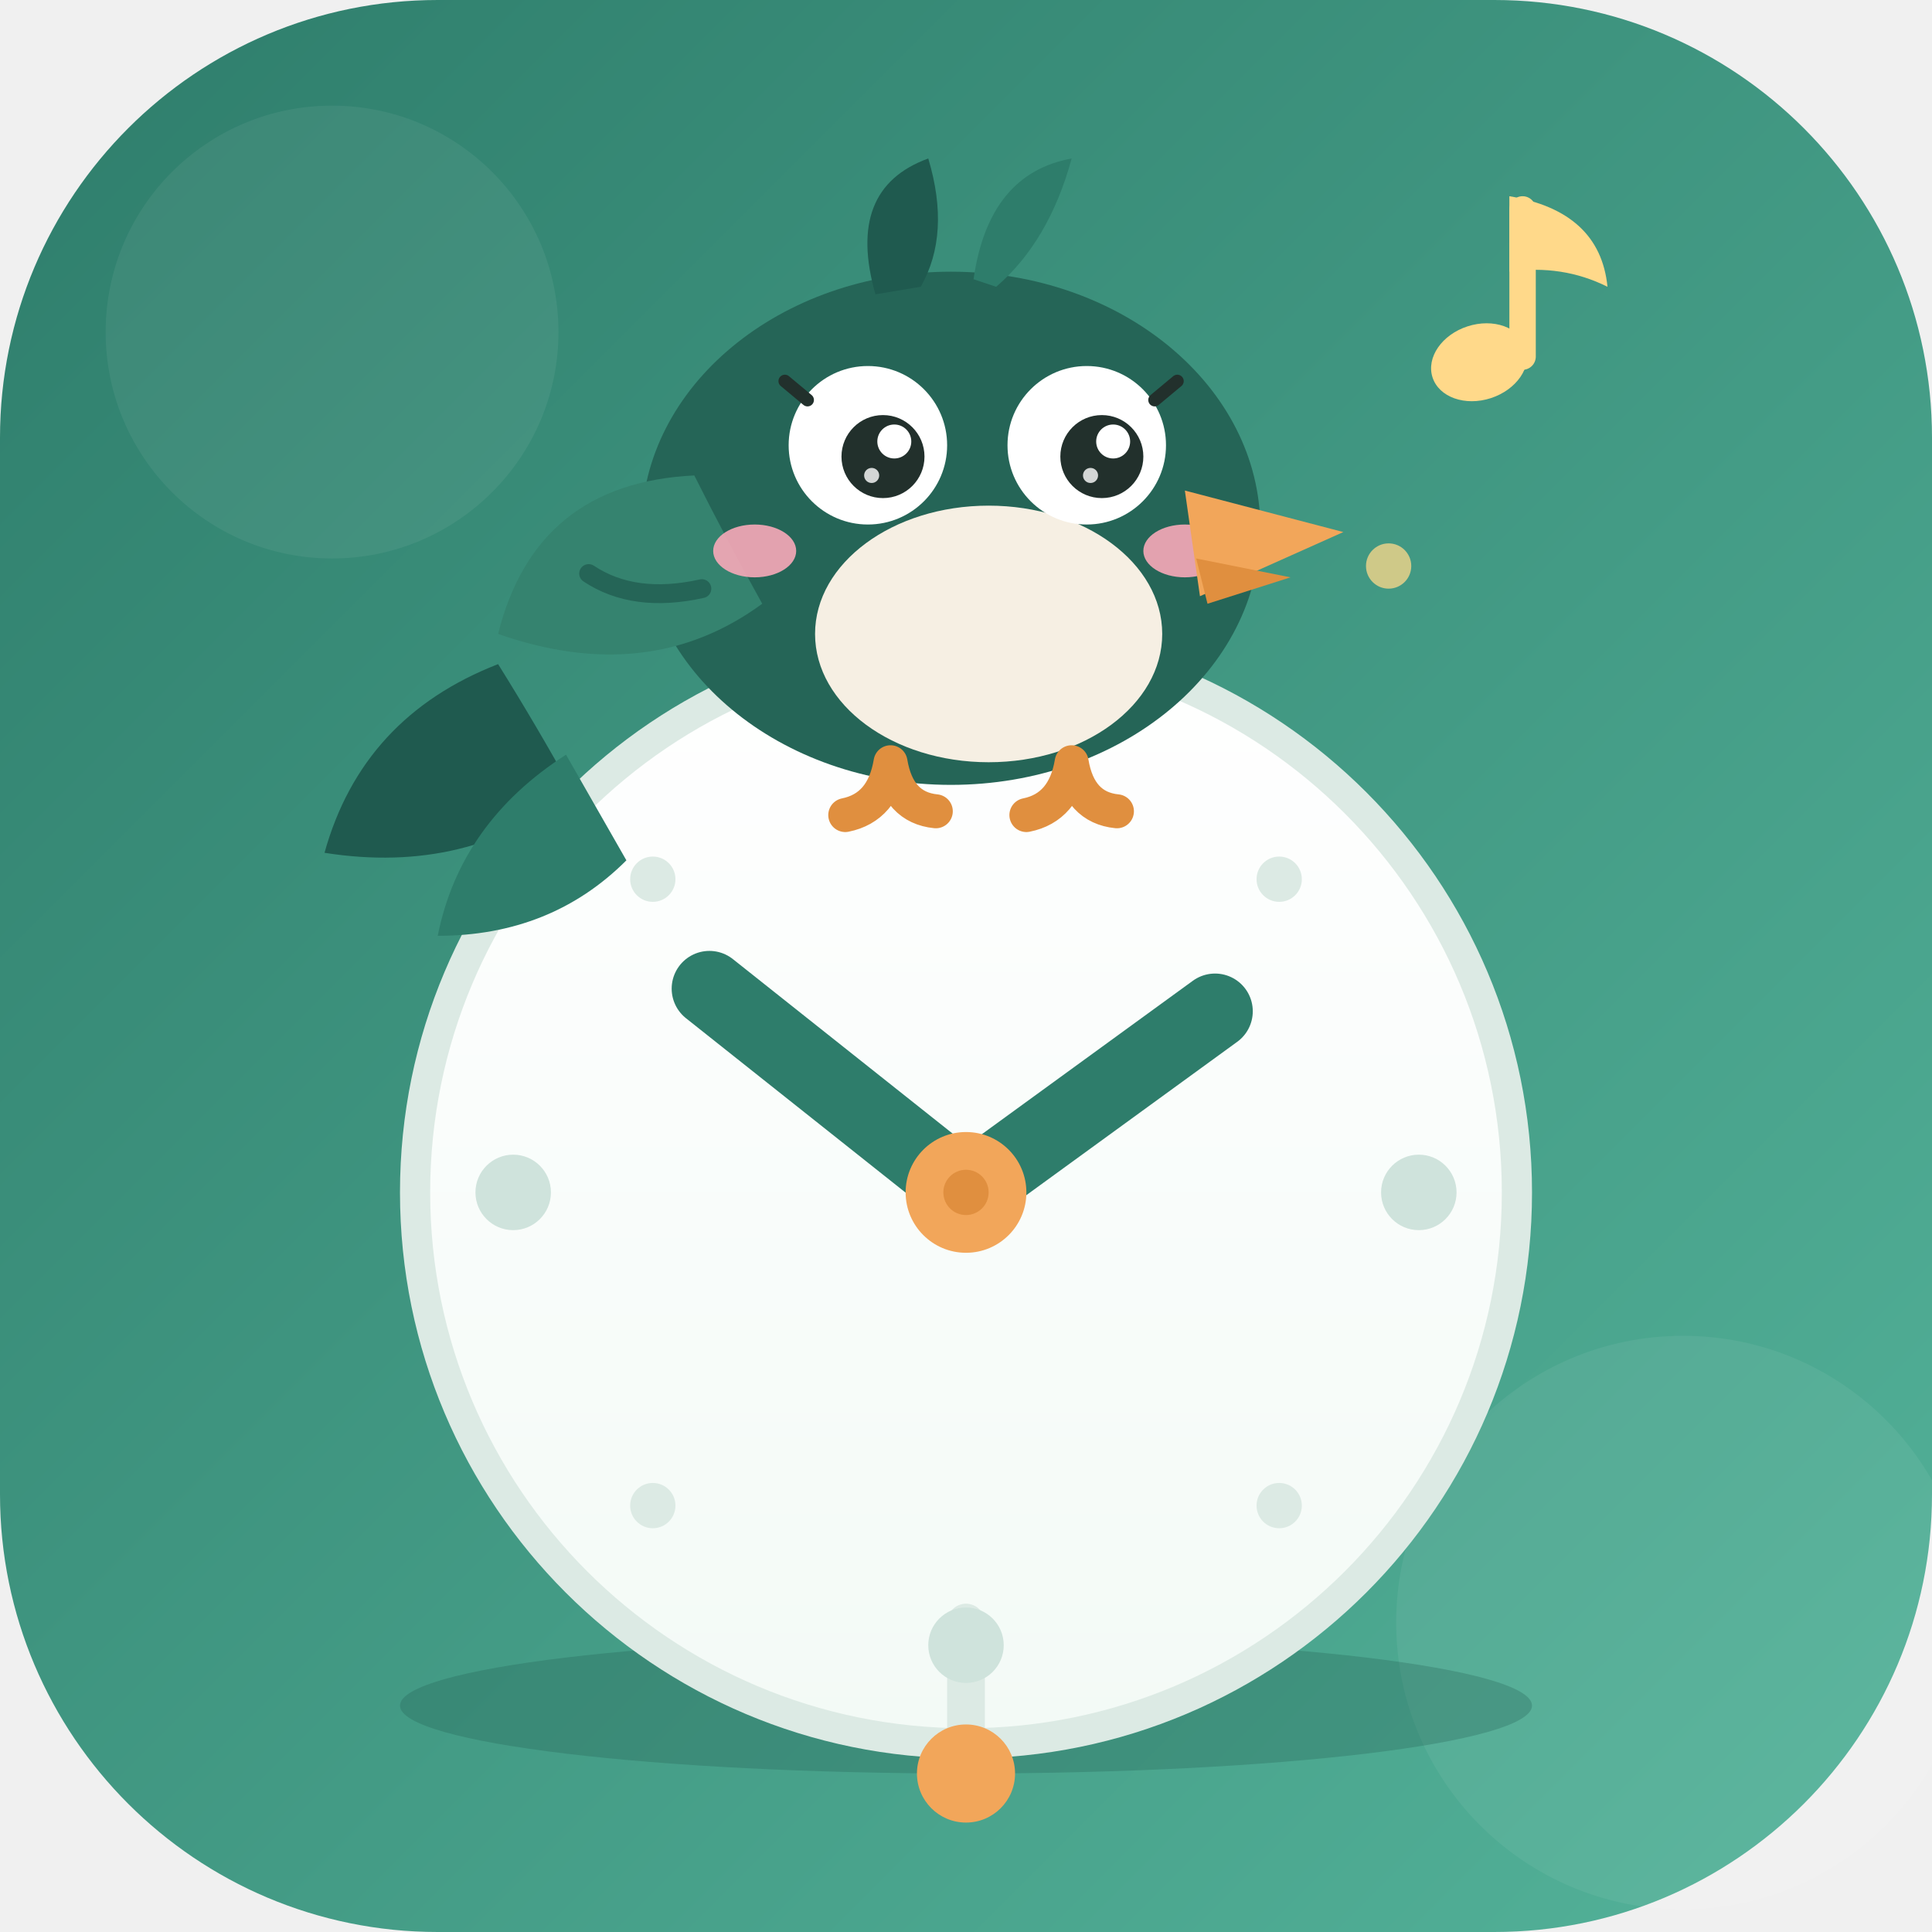
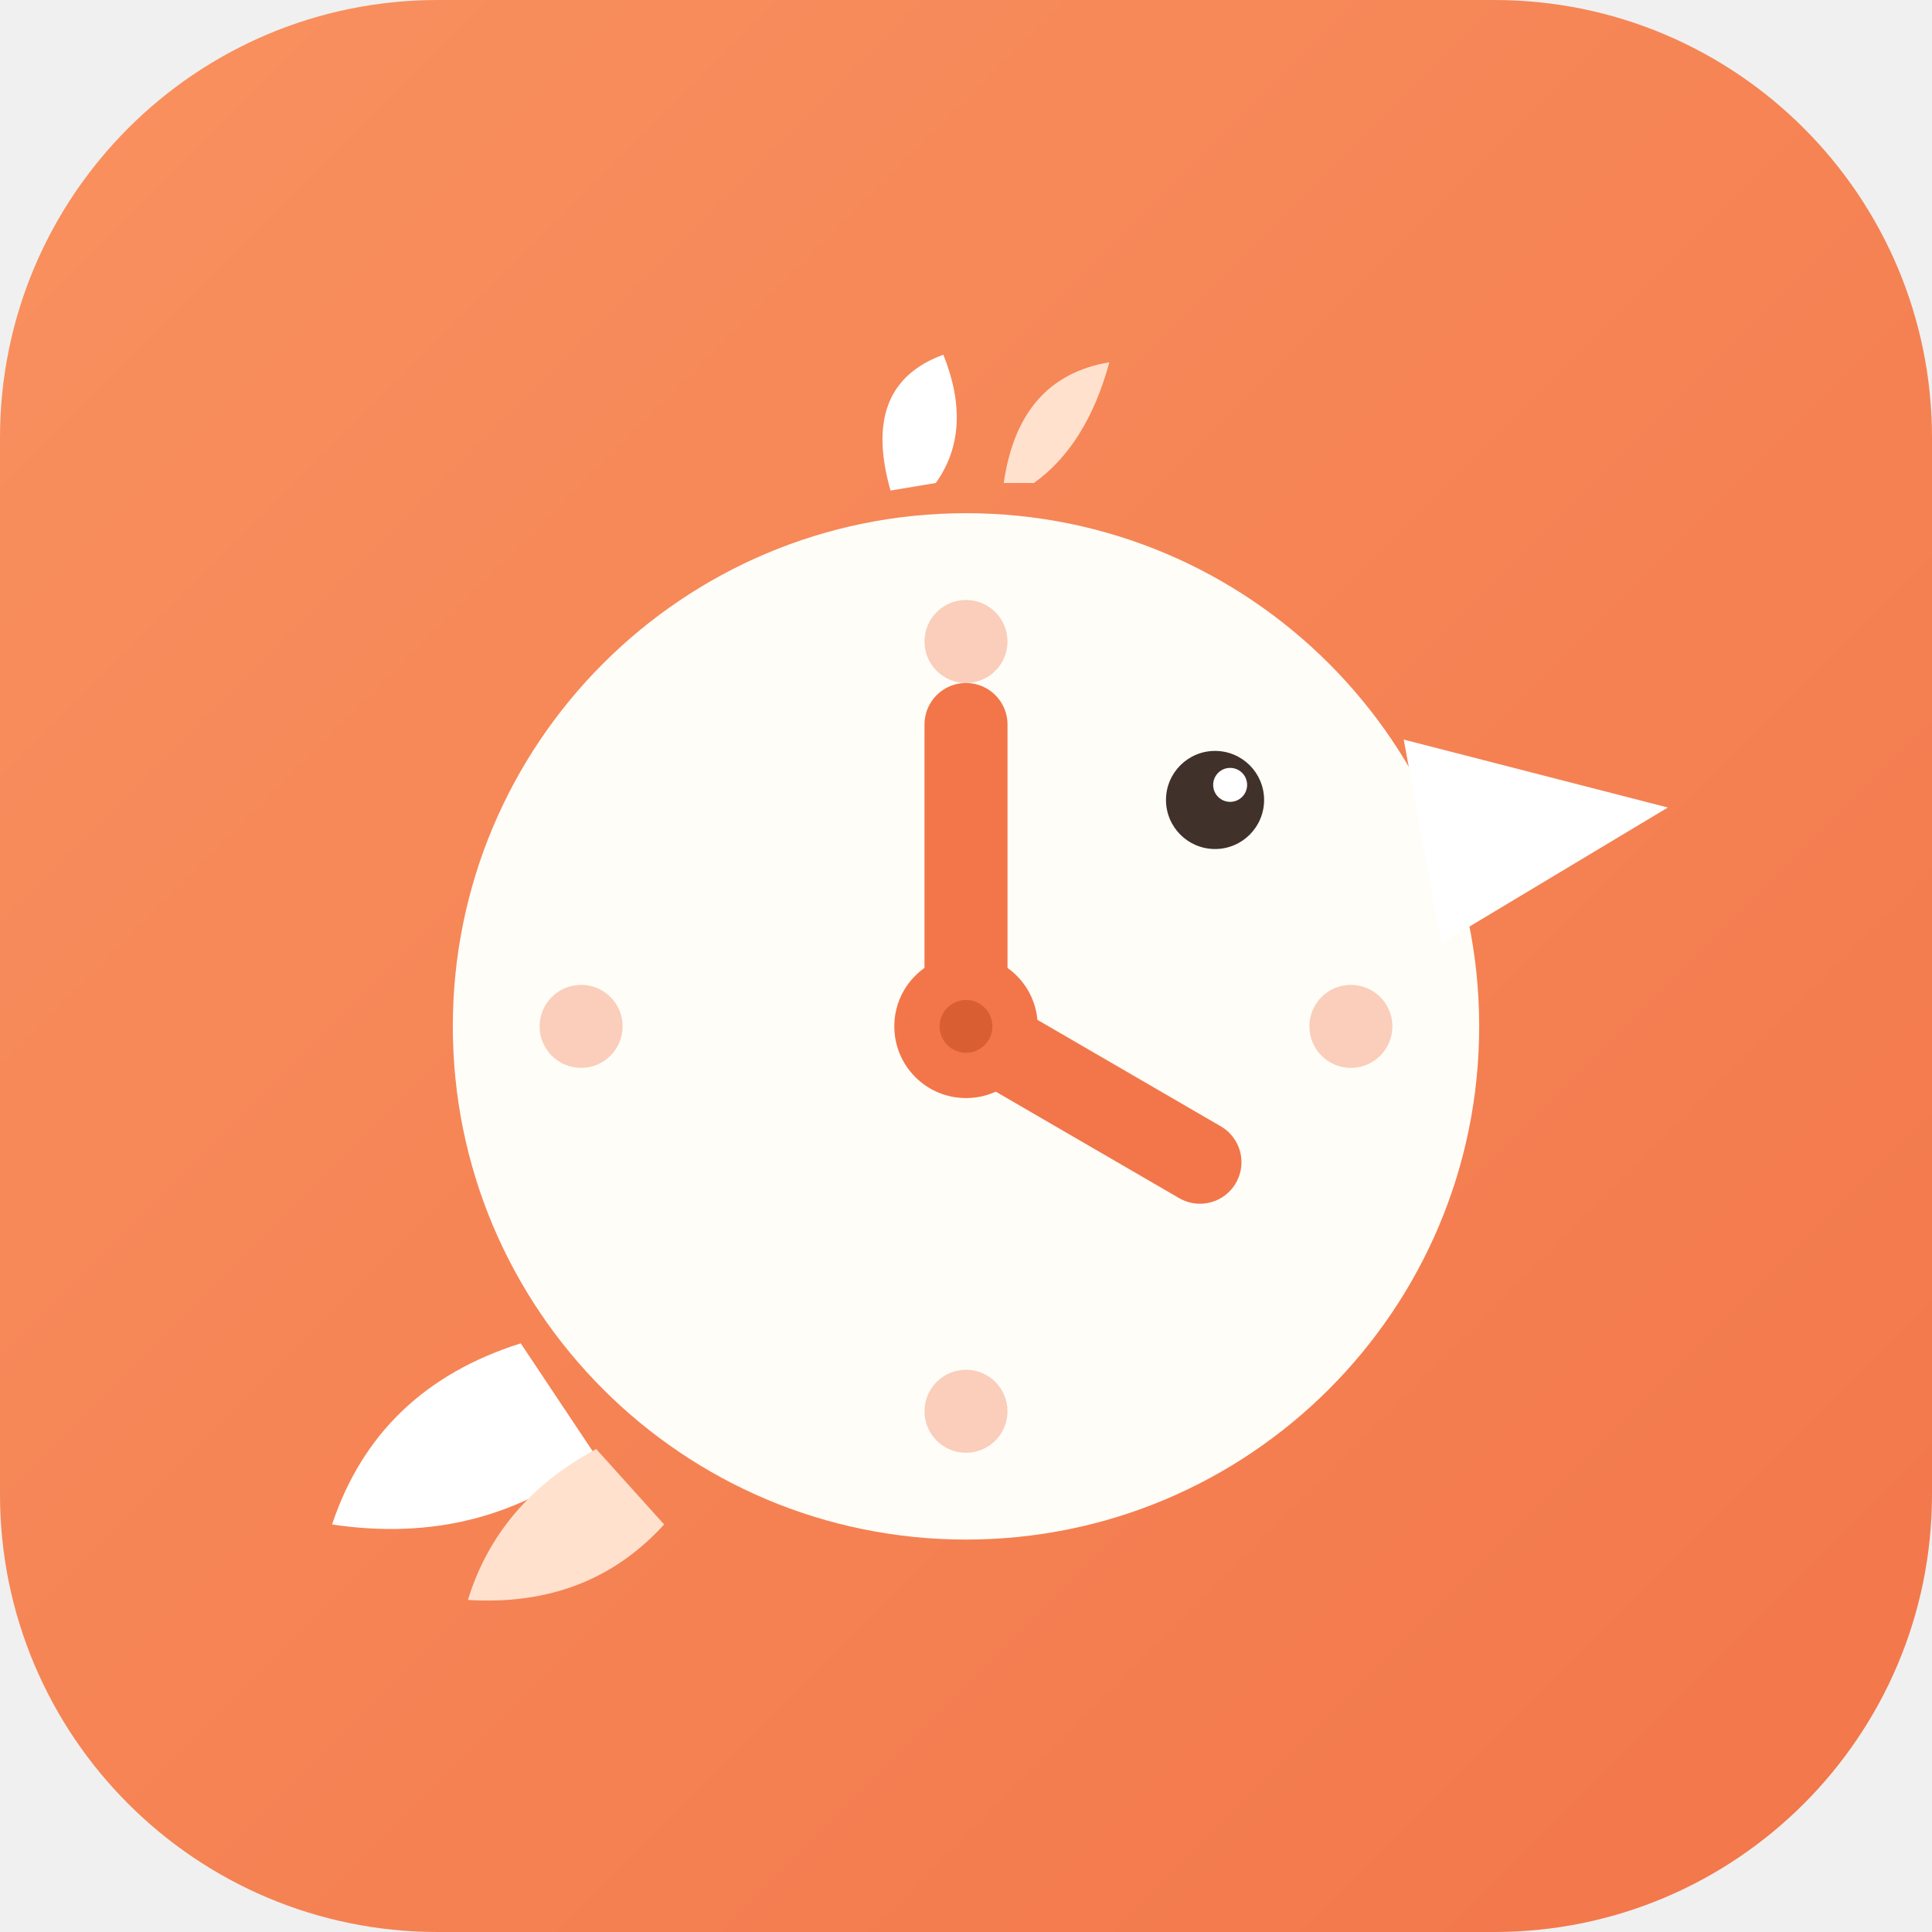
<svg xmlns="http://www.w3.org/2000/svg" viewBox="0 0 512 512">
  <defs>
    <linearGradient id="bg" x1="0" y1="0" x2="1" y2="1">
-       <stop offset="0" stop-color="#2E7D6B" />
-       <stop offset="1" stop-color="#54B39A" />
-     </linearGradient>
-     <linearGradient id="clockFace" x1="0" y1="0" x2="0" y2="1">
-       <stop offset="0" stop-color="#FFFFFF" />
-       <stop offset="1" stop-color="#F3FAF6" />
+       <stop offset="0" stop-color="#F9915F" />
+       <stop offset="1" stop-color="#F2764A" />
    </linearGradient>
  </defs>
  <rect width="512" height="512" rx="116" fill="url(#bg)" />
-   <circle cx="88" cy="88" r="60" fill="#FFFFFF" opacity="0.06" />
-   <circle cx="446" cy="430" r="76" fill="#FFFFFF" opacity="0.06" />
-   <ellipse cx="256" cy="452" rx="150" ry="18" fill="#1F5A4F" opacity="0.28" />
-   <path d="M196 188 L256 138 L316 188 Z" fill="#F2A65A" />
-   <path d="M196 188 L256 138 L316 188 Z" fill="none" stroke="#E08F3F" stroke-width="6" stroke-linejoin="round" />
-   <circle cx="256" cy="316" r="146" fill="url(#clockFace)" />
-   <circle cx="256" cy="316" r="146" fill="none" stroke="#DCEAE4" stroke-width="8" />
-   <line x1="256" y1="430" x2="256" y2="462" stroke="#DCEAE4" stroke-width="10" stroke-linecap="round" />
-   <circle cx="256" cy="470" r="13" fill="#F2A65A" />
-   <circle cx="256" cy="196" r="10" fill="#CFE3DC" />
-   <circle cx="376" cy="316" r="10" fill="#CFE3DC" />
-   <circle cx="256" cy="436" r="10" fill="#CFE3DC" />
-   <circle cx="136" cy="316" r="10" fill="#CFE3DC" />
-   <circle cx="339" cy="233" r="6" fill="#DCEAE4" />
-   <circle cx="339" cy="399" r="6" fill="#DCEAE4" />
-   <circle cx="173" cy="399" r="6" fill="#DCEAE4" />
-   <circle cx="173" cy="233" r="6" fill="#DCEAE4" />
-   <path d="M256 316 L188 262" stroke="#2E7D6B" stroke-width="20" stroke-linecap="round" fill="none" />
-   <path d="M256 316 L322 268" stroke="#2E7D6B" stroke-width="20" stroke-linecap="round" fill="none" />
-   <circle cx="256" cy="316" r="16" fill="#F2A65A" />
-   <circle cx="256" cy="316" r="6" fill="#E08F3F" />
-   <path d="M132 176 Q96 190 86 226 Q124 232 152 210 Q142 192 132 176 Z" fill="#1F5A4F" />
-   <path d="M150 200 Q122 218 116 248 Q146 248 166 228 Z" fill="#2E7D6B" />
-   <ellipse cx="252" cy="140" rx="82" ry="68" fill="#256557" />
-   <ellipse cx="262" cy="168" rx="46" ry="34" fill="#F6EFE3" />
-   <path d="M232 78 Q224 50 246 42 Q252 62 244 76 Z" fill="#1F5A4F" />
-   <path d="M258 74 Q262 46 284 42 Q278 64 264 76 Z" fill="#2E7D6B" />
-   <path d="M184 126 Q142 128 132 168 Q172 182 202 160 Q192 142 184 126 Z" fill="#35836F" />
-   <path d="M156 152 Q168 160 186 156" stroke="#256557" stroke-width="5" stroke-linecap="round" fill="none" />
-   <circle cx="230" cy="118" r="21" fill="#FFFFFF" />
-   <circle cx="288" cy="118" r="21" fill="#FFFFFF" />
-   <circle cx="234" cy="121" r="11" fill="#22302C" />
-   <circle cx="292" cy="121" r="11" fill="#22302C" />
-   <circle cx="237" cy="117" r="4.5" fill="#FFFFFF" />
-   <circle cx="295" cy="117" r="4.5" fill="#FFFFFF" />
-   <circle cx="231" cy="126" r="2" fill="#FFFFFF" opacity=".8" />
-   <circle cx="289" cy="126" r="2" fill="#FFFFFF" opacity=".8" />
-   <path d="M214 106 l-6 -5 M306 106 l6 -5" stroke="#22302C" stroke-width="3.4" stroke-linecap="round" />
-   <ellipse cx="200" cy="146" rx="11" ry="7" fill="#F7A8B8" opacity=".9" />
-   <ellipse cx="314" cy="146" rx="11" ry="7" fill="#F7A8B8" opacity=".9" />
-   <path d="M314 130 L356 141 L318 158 Z" fill="#F2A65A" />
-   <path d="M317 148 L342 153 L320 160 Z" fill="#E08F3F" />
-   <path d="M236 202 q -2 12 -12 14 M236 202 q 2 12 12 13" stroke="#E08F3F" stroke-width="9" stroke-linecap="round" fill="none" />
-   <path d="M284 202 q -2 12 -12 14 M284 202 q 2 12 12 13" stroke="#E08F3F" stroke-width="9" stroke-linecap="round" fill="none" />
-   <g fill="#FFD98A">
-     <ellipse cx="392" cy="96" rx="13" ry="10" transform="rotate(-18 392 96)" />
-     <rect x="400" y="52" width="7" height="46" rx="3.5" />
-     <path d="M400 52 Q424 56 426 76 Q414 70 400 72 Z" />
-   </g>
-   <circle cx="368" cy="150" r="6" fill="#FFD98A" opacity=".75" />
+   <circle cx="256" cy="272" r="136" fill="#FFFDF8" />
+   <path d="M138 356 Q100 368 88 404 Q128 410 158 386 Z" fill="#FFFFFF" />
+   <path d="M158 384 Q132 398 124 424 Q156 426 176 404 Z" fill="#FFE1CE" />
+   <path d="M372 196 L442 214 L382 250 Z" fill="#FFFFFF" />
+   <path d="M236 130 Q228 102 250 94 Q258 114 248 128 Z" fill="#FFFFFF" />
+   <path d="M266 128 Q270 100 294 96 Q288 118 274 128 Z" fill="#FFE1CE" />
+   <path d="M256 272 L256 192" stroke="#F2764A" stroke-width="22" stroke-linecap="round" />
+   <path d="M256 272 L318 308" stroke="#F2764A" stroke-width="22" stroke-linecap="round" />
+   <circle cx="256" cy="272" r="19" fill="#F2764A" />
+   <circle cx="256" cy="272" r="7" fill="#D95F33" />
+   <circle cx="256" cy="170" r="11" fill="#F2764A" opacity=".35" />
+   <circle cx="358" cy="272" r="11" fill="#F2764A" opacity=".35" />
+   <circle cx="256" cy="374" r="11" fill="#F2764A" opacity=".35" />
+   <circle cx="154" cy="272" r="11" fill="#F2764A" opacity=".35" />
+   <circle cx="322" cy="212" r="13" fill="#40312A" />
+   <circle cx="326" cy="208" r="4.5" fill="#FFFFFF" />
</svg>
